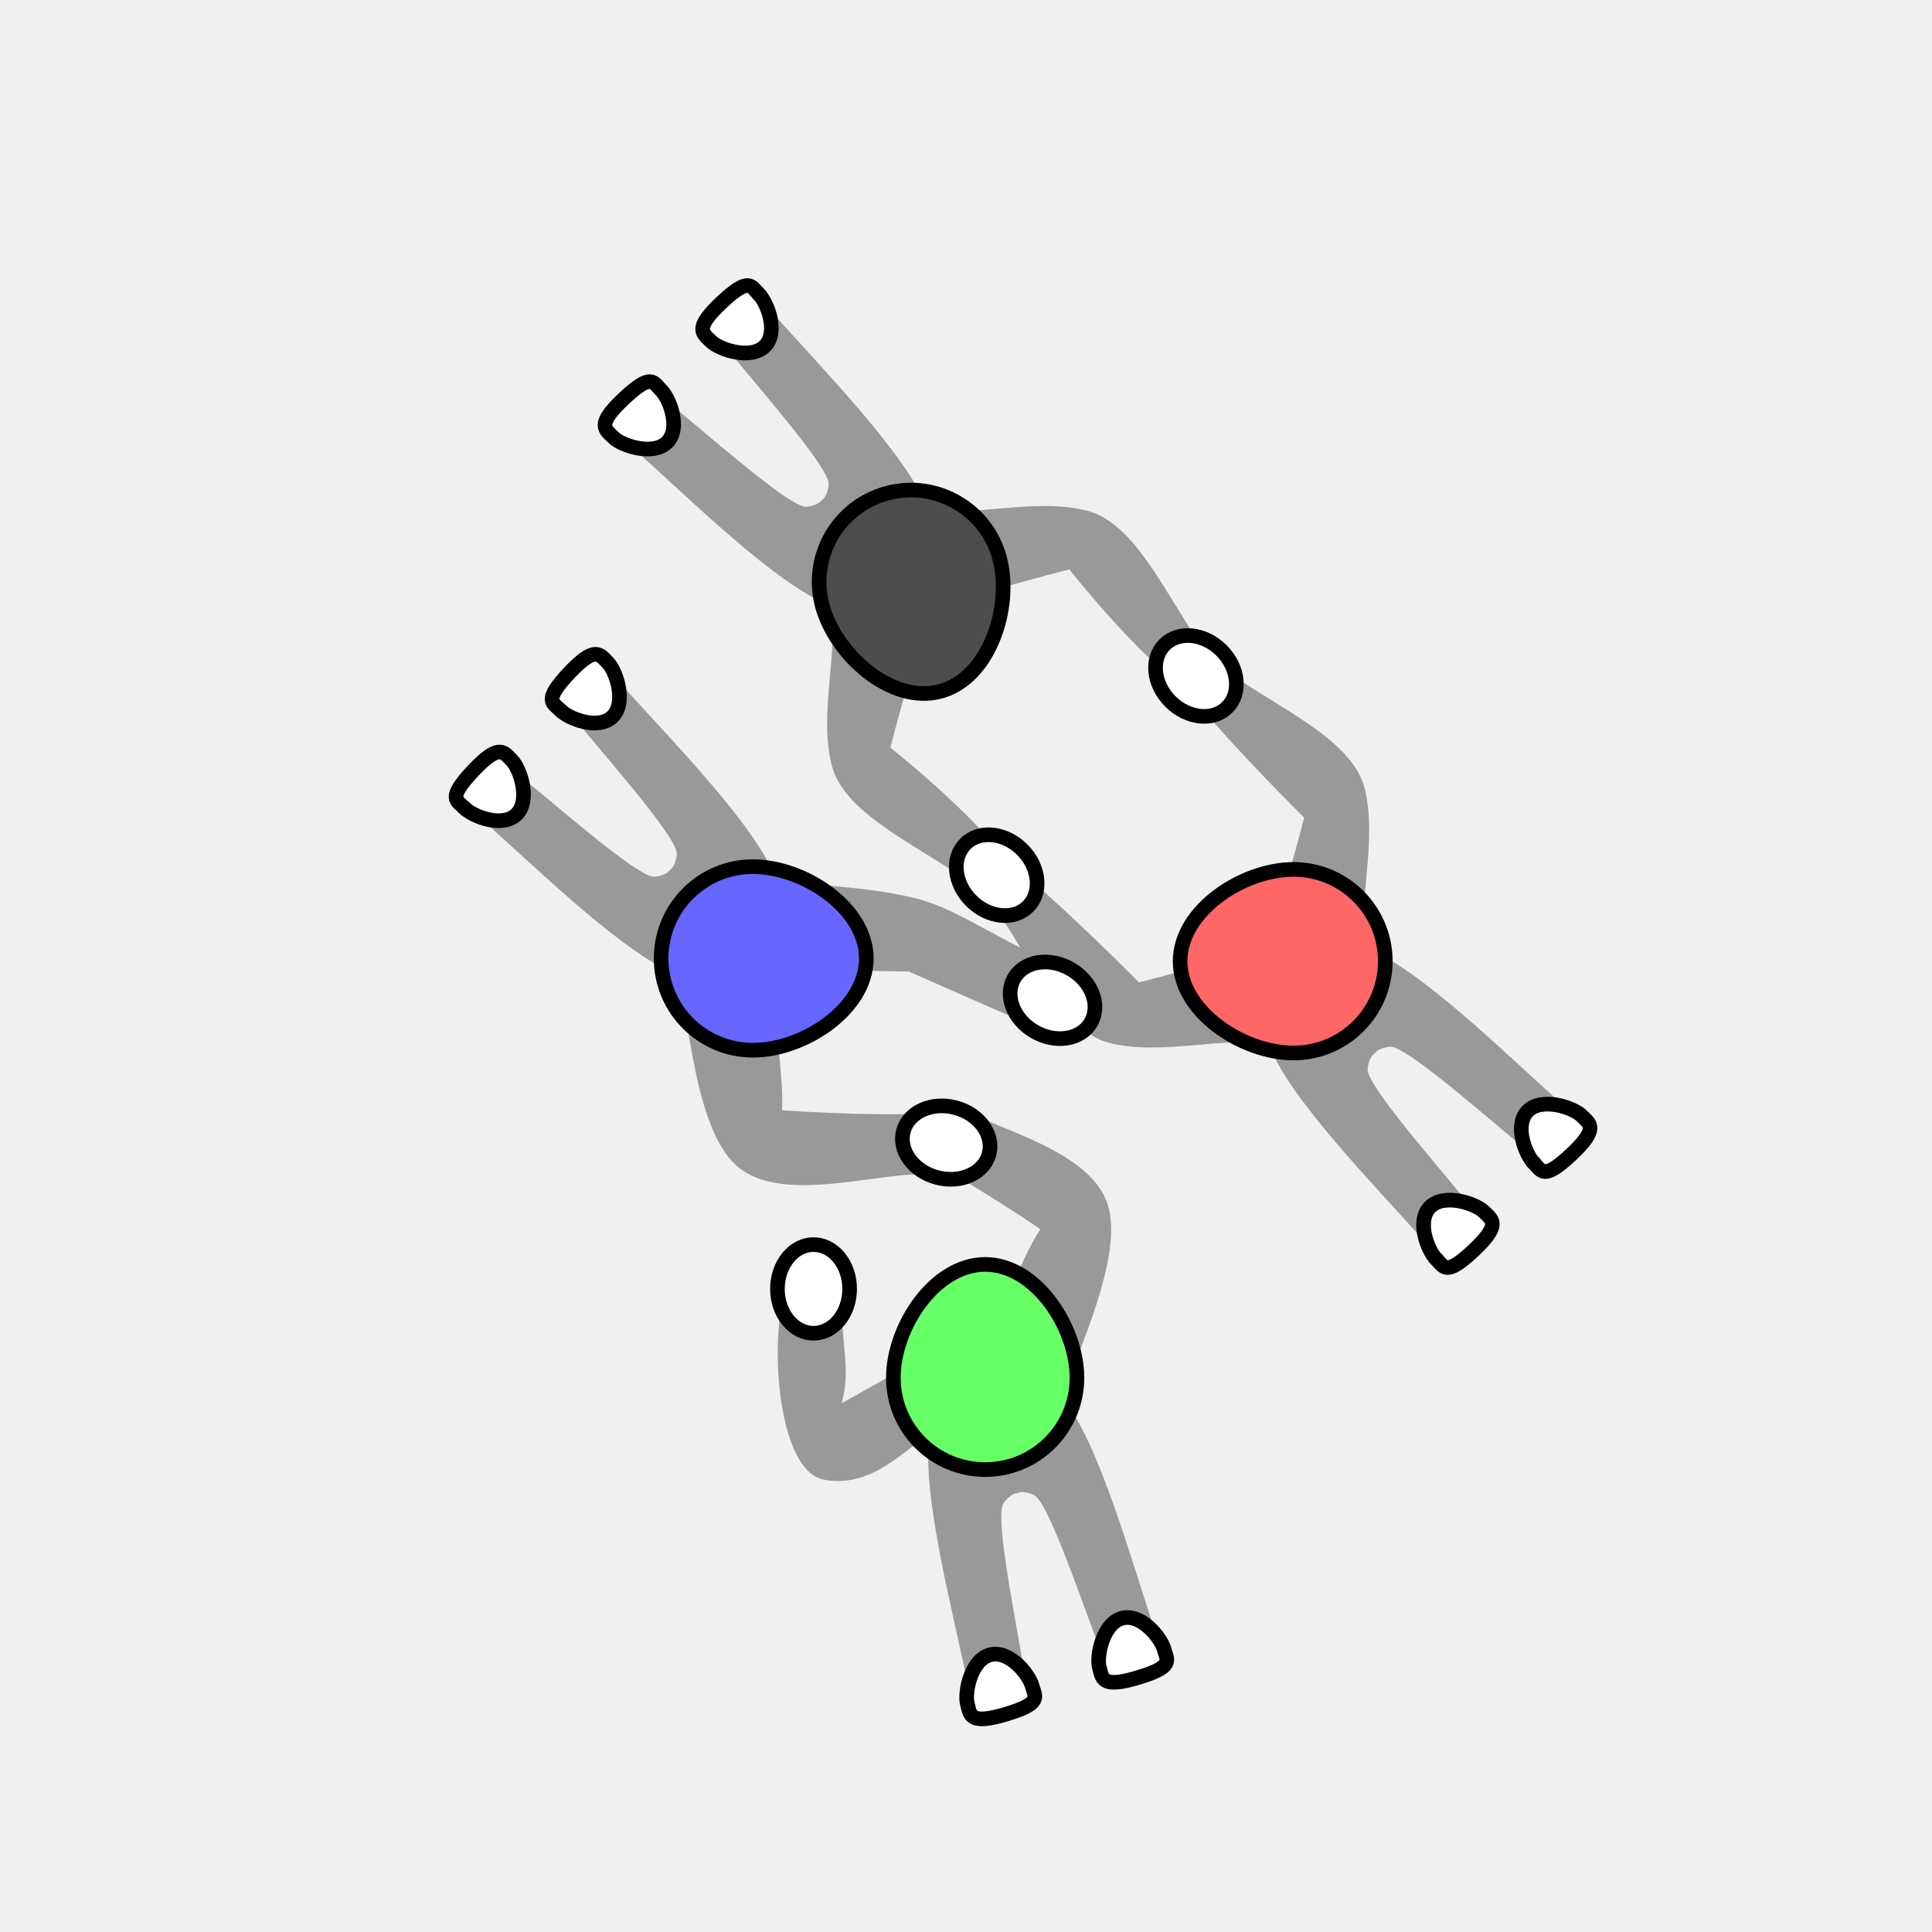
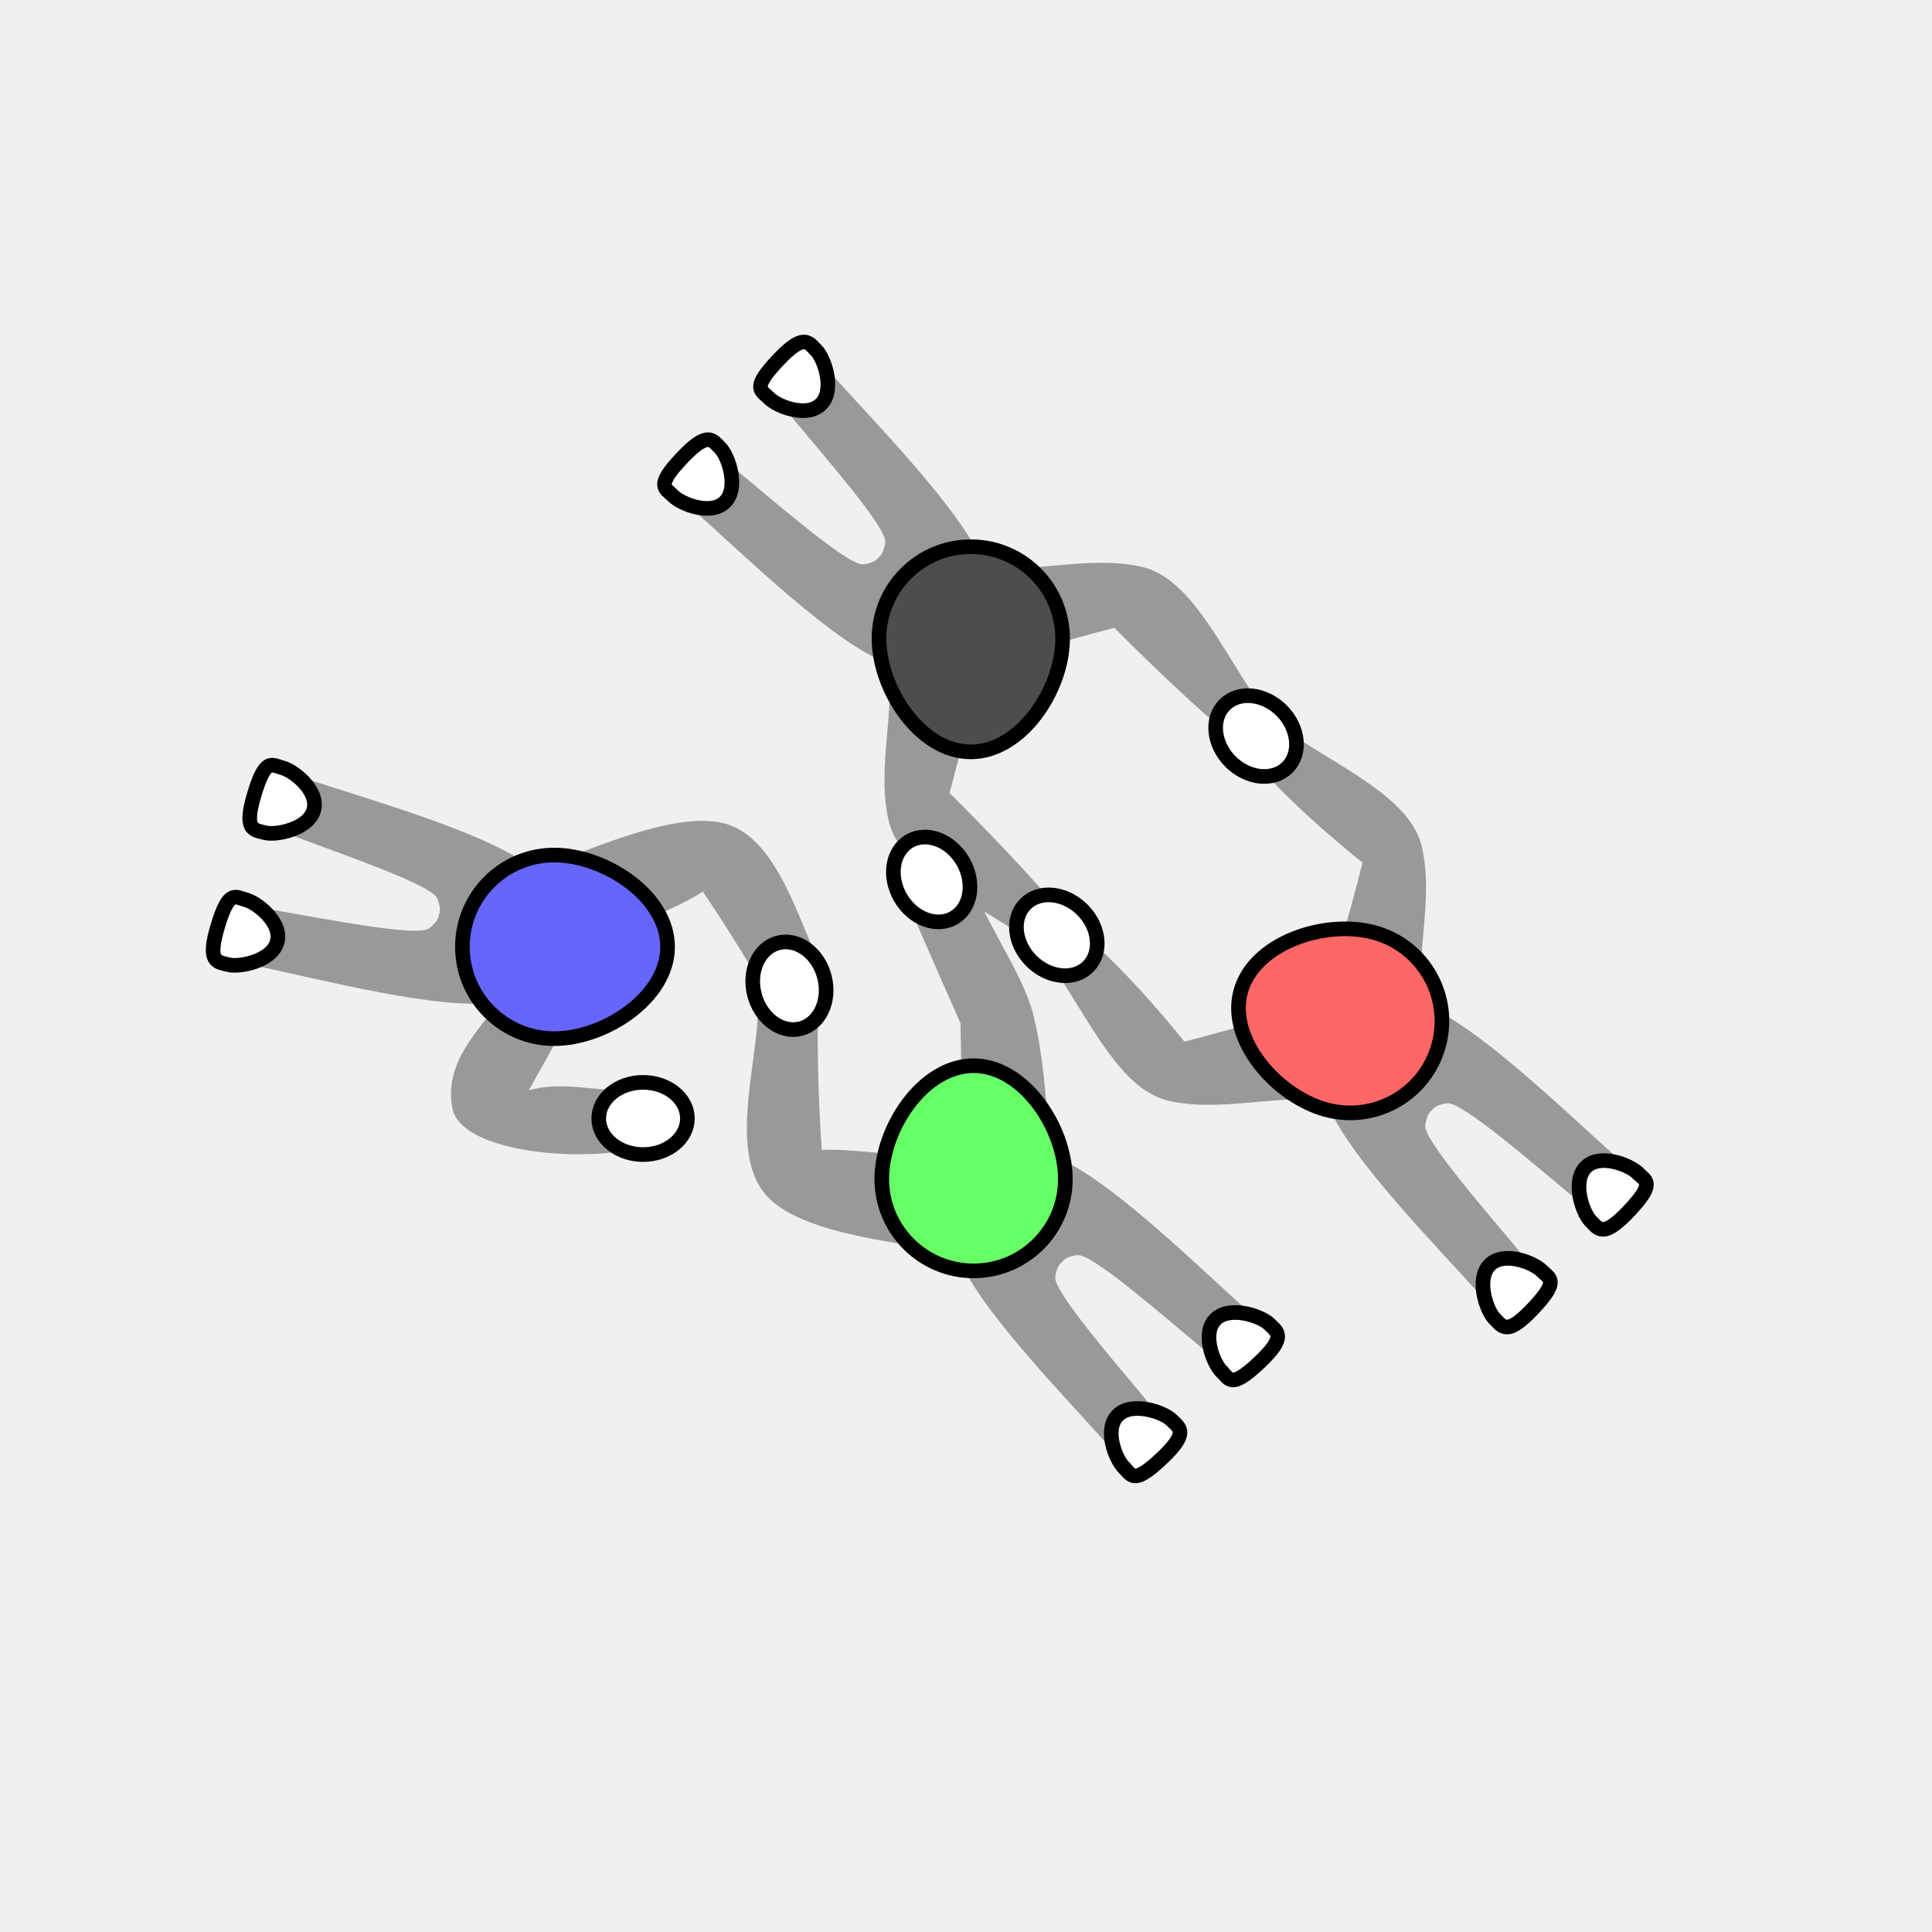
<svg xmlns="http://www.w3.org/2000/svg" width="35mm" height="35mm" viewBox="0 0 35 35" version="1.1" id="svg1" xml:space="preserve">
  <defs id="defs1" />
  <g id="layer1">
-     <path style="fill:#999999;fill-opacity:1;stroke:none;stroke-width:0.265;stroke-dasharray:none;stroke-opacity:1" d="m 16.062,7.559 c -0.262,-0.004 -0.518,0.082 -0.508,0.262 0.072,1.252 0.081,3.577 0.51,4.482 -0.438,0.679 -1.494,1.203 -2.016,2.047 -0.452,0.732 -0.021,1.908 0.217,3.084 0.056,0.276 0.796,0.476 0.822,0.195 0.109,-1.182 -0.076,-2.729 -0.076,-2.729 0.929,-0.552 1.775,-0.99 2.291,-1.248 0.515,0.26 1.358,0.702 2.285,1.258 0,0 -0.189,1.544 -0.084,2.727 0.025,0.28 0.766,0.082 0.822,-0.193 0.242,-1.175 0.678,-2.348 0.229,-3.082 -0.518,-0.846 -1.574,-1.372 -2.01,-2.053 0.432,-0.904 0.45,-3.23 0.527,-4.482 0.022,-0.359 -1.022,-0.346 -1.057,0.012 -0.101,1.03 -0.213,2.744 -0.428,2.906 -0.121,0.092 -0.211,0.116 -0.279,0.105 -0.068,0.01 -0.16,-0.015 -0.281,-0.107 C 16.814,10.579 16.706,8.866 16.609,7.836 16.593,7.657 16.325,7.563 16.062,7.559 Z" id="path4-1" transform="rotate(-45,13.93468,12.87125)" />
-     <path id="path1-5" style="fill:#4d4d4d;fill-opacity:1;stroke:#000000;stroke-width:0.265" d="m 18.108,10.11 c 0.238,0.887 -0.187,2.177 -1.074,2.415 -0.887,0.238 -1.9,-0.667 -2.138,-1.554 -0.238,-0.887 0.289,-1.799 1.176,-2.036 0.887,-0.238 1.799,0.289 2.036,1.176 z" />
-     <path id="path1-7-1-99" style="fill:#ffffff;stroke:#000000;stroke-width:0.265;stroke-dasharray:none" d="M 11.98,7.072 C 12.127,7.219 12.341,7.756 12.086,8.011 11.831,8.266 11.259,8.072 11.113,7.925 10.966,7.779 10.79,7.702 11.299,7.224 11.807,6.745 11.834,6.926 11.98,7.072 Z" />
-     <path id="path1-7-1-9-1" style="fill:#ffffff;stroke:#000000;stroke-width:0.265;stroke-dasharray:none" d="m 13.75,5.333 c 0.147,0.147 0.361,0.683 0.106,0.938 -0.255,0.255 -0.827,0.061 -0.974,-0.086 -0.147,-0.147 -0.323,-0.223 0.186,-0.702 0.509,-0.478 0.535,-0.298 0.682,-0.151 z" />
-     <path style="fill:#999999;fill-opacity:1;stroke:none;stroke-width:0.265;stroke-dasharray:none;stroke-opacity:1" d="m 16.062,7.559 c -0.262,-0.004 -0.518,0.082 -0.508,0.262 0.072,1.252 0.081,3.577 0.51,4.482 -0.438,0.679 -1.494,1.203 -2.016,2.047 -0.452,0.732 -0.021,1.908 0.217,3.084 0.056,0.276 0.796,0.476 0.822,0.195 0.109,-1.182 0.098,-2.857 0.098,-2.857 0.891,-0.53 1.646,-0.911 2.117,-1.135 0.47,0.226 1.222,0.608 2.111,1.141 0,0 -0.015,1.677 0.09,2.859 0.025,0.28 0.766,0.082 0.822,-0.193 0.242,-1.175 0.678,-2.348 0.229,-3.082 -0.518,-0.846 -1.574,-1.372 -2.01,-2.053 0.432,-0.904 0.45,-3.23 0.527,-4.482 0.022,-0.359 -1.022,-0.346 -1.057,0.012 -0.101,1.03 -0.213,2.744 -0.428,2.906 -0.121,0.092 -0.211,0.116 -0.279,0.105 -0.068,0.01 -0.16,-0.015 -0.281,-0.107 C 16.814,10.579 16.706,8.866 16.609,7.836 16.593,7.657 16.325,7.563 16.062,7.559 Z" id="path4-6-4" transform="rotate(135,19.39741,16.54025)" />
-     <ellipse style="fill:#ffffff;fill-opacity:1;stroke:#000000;stroke-width:0.265;stroke-dasharray:none;stroke-opacity:1" id="path1-7-2-9-9-1-9" cx="1.557" cy="23.979" rx="0.654" ry="0.803" transform="rotate(-45)" />
-     <path id="path1-3-1" style="fill:#ff6666;fill-opacity:1;stroke:#000000;stroke-width:0.265" d="m 23.433,19.076 c -0.918,0 -2.054,-0.744 -2.054,-1.663 0,-0.918 1.136,-1.663 2.054,-1.663 0.918,0 1.663,0.744 1.663,1.663 0,0.918 -0.744,1.663 -1.663,1.663 z" />
-     <path id="path1-7-1-1-0" style="fill:#ffffff;stroke:#000000;stroke-width:0.265;stroke-dasharray:none" d="m 27.784,21.064 c -0.147,-0.147 -0.361,-0.683 -0.106,-0.938 0.255,-0.255 0.827,-0.061 0.974,0.086 0.147,0.147 0.323,0.223 -0.186,0.702 -0.509,0.478 -0.535,0.298 -0.682,0.151 z" />
-     <path id="path1-7-1-9-7-7" style="fill:#ffffff;stroke:#000000;stroke-width:0.265;stroke-dasharray:none" d="m 26.014,22.803 c -0.147,-0.147 -0.361,-0.683 -0.106,-0.938 0.255,-0.255 0.827,-0.061 0.974,0.086 0.147,0.147 0.323,0.223 -0.186,0.702 -0.509,0.478 -0.535,0.298 -0.682,0.151 z" />
-     <ellipse style="fill:#ffffff;fill-opacity:1;stroke:#000000;stroke-width:0.265;stroke-dasharray:none;stroke-opacity:1" id="path1-7-2-9-9-5" cx="6.661" cy="23.979" rx="0.654" ry="0.803" transform="rotate(-45)" />
-     <path style="fill:#999999;fill-opacity:1;stroke:none;stroke-width:0.265;stroke-dasharray:none;stroke-opacity:1" d="m 10.693,12.552 c 0.183,-0.188 0.425,-0.308 0.544,-0.174 0.834,0.937 2.472,2.587 2.809,3.53 0.79,0.171 1.551,0.127 2.54,0.365 0.837,0.201 1.728,0.938 2.854,1.291 0.269,0.084 -0.412,1.156 -0.671,1.045 -0.944,-0.405 -2.302,-1.008 -2.302,-1.008 -1.02,-0.021 -1.861,-0.049 -2.352,0.125 -0.173,0.492 0.088,1.642 0.054,2.387 0,0 1.479,0.108 2.546,0.061 0.181,0.216 0.173,1.087 -0.109,1.098 -0.959,0.036 -2.532,0.517 -3.277,-0.167 -0.731,-0.671 -0.858,-2.649 -1.032,-3.439 -0.945,-0.333 -2.603,-1.966 -3.542,-2.797 -0.269,-0.238 0.478,-0.967 0.755,-0.739 0.799,0.657 2.091,1.789 2.357,1.753 0.151,-0.021 0.231,-0.067 0.272,-0.123 0.056,-0.041 0.103,-0.124 0.123,-0.275 0.036,-0.267 -1.1,-1.554 -1.759,-2.351 -0.115,-0.138 0.008,-0.395 0.191,-0.583 z" id="path4-6" />
-     <path id="path1-3" style="fill:#6666ff;fill-opacity:1;stroke:#000000;stroke-width:0.265" d="m 13.64,19.026 c 0.918,0 2.054,-0.744 2.054,-1.663 0,-0.918 -1.136,-1.663 -2.054,-1.663 -0.918,0 -1.663,0.744 -1.663,1.663 -10e-7,0.918 0.744,1.663 1.663,1.663 z" />
-     <path id="path1-7-1-1" style="fill:#ffffff;stroke:#000000;stroke-width:0.265;stroke-dasharray:none" d="m 10.161,12.874 c 0.147,0.147 0.683,0.361 0.938,0.106 0.255,-0.255 0.061,-0.827 -0.086,-0.974 -0.147,-0.147 -0.223,-0.323 -0.702,0.186 -0.478,0.509 -0.298,0.535 -0.151,0.682 z" />
-     <path id="path1-7-1-9-7" style="fill:#ffffff;stroke:#000000;stroke-width:0.265;stroke-dasharray:none" d="m 8.422,14.644 c 0.147,0.147 0.683,0.361 0.938,0.106 0.255,-0.255 0.061,-0.827 -0.086,-0.974 -0.147,-0.147 -0.223,-0.323 -0.702,0.186 -0.478,0.509 -0.298,0.535 -0.151,0.682 z" />
-     <path style="fill:#999999;fill-opacity:1;stroke:none;stroke-width:0.265;stroke-dasharray:none;stroke-opacity:1" d="m 18.075,30.552 c -0.252,0.072 -0.522,0.055 -0.558,-0.121 -0.254,-1.228 -0.848,-3.476 -0.668,-4.462 -0.5,0.331 -1.082,0.998 -1.927,0.836 -0.71,-0.137 -0.946,-1.873 -0.783,-3.047 0.039,-0.279 1.098,-0.476 1.102,-0.195 0.012,0.87 0.168,1.232 0.009,1.856 0.539,-0.29 1.937,-1.154 2.45,-1.059 0.396,-0.34 0.745,-1.466 1.147,-2.094 0,0 -1.227,-0.833 -2.175,-1.326 -0.049,-0.277 0.394,-1.028 0.643,-0.896 0.848,0.448 2.451,0.818 2.754,1.783 0.297,0.947 -0.581,2.724 -0.826,3.494 0.651,0.761 1.271,3.004 1.67,4.193 0.114,0.341 -0.897,0.598 -1.024,0.262 -0.364,-0.969 -0.916,-2.595 -1.165,-2.697 -0.141,-0.057 -0.234,-0.058 -0.297,-0.03 -0.069,0.008 -0.151,0.056 -0.244,0.177 -0.164,0.213 0.175,1.895 0.348,2.915 0.03,0.177 -0.204,0.338 -0.456,0.409 z" id="path4-6-3" />
-     <path id="path1-3-3" style="fill:#66ff66;fill-opacity:1;stroke:#000000;stroke-width:0.265" d="m 19.51,24.96 c 0,-0.918 -0.744,-2.054 -1.663,-2.054 -0.918,-10e-7 -1.663,1.136 -1.663,2.054 10e-7,0.918 0.744,1.663 1.663,1.663 0.918,0 1.663,-0.744 1.663,-1.663 z" />
-     <path id="path1-7-1-1-0-7" style="fill:#ffffff;stroke:#000000;stroke-width:0.265;stroke-dasharray:none" d="m 18.697,30.539 c -0.054,-0.2 -0.411,-0.654 -0.76,-0.561 -0.349,0.093 -0.466,0.686 -0.413,0.886 0.054,0.2 0.032,0.391 0.701,0.19 0.669,-0.201 0.525,-0.315 0.472,-0.515 z" />
-     <path id="path1-7-1-9-7-9" style="fill:#ffffff;stroke:#000000;stroke-width:0.265;stroke-dasharray:none" d="m 21.088,29.876 c -0.054,-0.2 -0.411,-0.654 -0.76,-0.561 -0.349,0.093 -0.466,0.686 -0.413,0.886 0.054,0.2 0.032,0.391 0.701,0.19 0.669,-0.201 0.525,-0.315 0.472,-0.515 z" />
-     <ellipse style="fill:#ffffff;fill-opacity:1;stroke:#000000;stroke-width:0.265;stroke-dasharray:none;stroke-opacity:1" id="path1-7-2-9-9-5-3" cx="-14.738" cy="23.35" rx="0.654" ry="0.803" transform="scale(-1,1)" />
-     <ellipse style="fill:#ffffff;fill-opacity:1;stroke:#000000;stroke-width:0.265;stroke-dasharray:none;stroke-opacity:1" id="path1-7-2-9-9-1" cx="-15.557" cy="-21.915" rx="0.654" ry="0.803" transform="matrix(0.258819,-0.9659258,-0.9659258,-0.258819,0,0)" />
-     <ellipse style="fill:#ffffff;fill-opacity:1;stroke:#000000;stroke-width:0.265;stroke-dasharray:none;stroke-opacity:1" id="path1-7-2-9-9" cx="-6.16" cy="-25.574" rx="0.654" ry="0.803" transform="matrix(0.5,-0.8660254,-0.8660254,-0.5,0,0)" />
+     <path style="fill:#999999;fill-opacity:1;stroke:none;stroke-width:0.265;stroke-dasharray:none;stroke-opacity:1" d="m 16.062,7.559 c -0.262,-0.004 -0.518,0.082 -0.508,0.262 0.072,1.252 0.081,3.577 0.51,4.482 -0.438,0.679 -1.494,1.203 -2.016,2.047 -0.452,0.732 -0.021,1.908 0.217,3.084 0.056,0.276 0.796,0.476 0.822,0.195 0.109,-1.182 -0.076,-2.729 -0.076,-2.729 0.929,-0.552 1.775,-0.99 2.291,-1.248 0.515,0.26 1.358,0.702 2.285,1.258 0,0 -0.189,1.544 -0.084,2.727 0.025,0.28 0.766,0.082 0.822,-0.193 0.242,-1.175 0.678,-2.348 0.229,-3.082 -0.518,-0.846 -1.574,-1.372 -2.01,-2.053 0.432,-0.904 0.45,-3.23 0.527,-4.482 0.022,-0.359 -1.022,-0.346 -1.057,0.012 -0.101,1.03 -0.213,2.744 -0.428,2.906 -0.121,0.092 -0.211,0.116 -0.279,0.105 -0.068,0.01 -0.16,-0.015 -0.281,-0.107 C 16.814,10.579 16.706,8.866 16.609,7.836 16.593,7.657 16.325,7.563 16.062,7.559 Z" id="path4-1" transform="matrix(0.7071068,-0.7071068,-0.7071068,-0.7071068,21.37679,40.01997)" />
+     <path id="path1-5" style="fill:#ff6666;fill-opacity:1;stroke:#000000;stroke-width:0.265" d="m 24.89,16.892 c -0.887,-0.238 -2.177,0.187 -2.415,1.074 -0.238,0.887 0.667,1.9 1.554,2.138 0.887,0.238 1.799,-0.289 2.036,-1.176 0.238,-0.887 -0.289,-1.799 -1.176,-2.036 z" />
+     <path id="path1-7-1-99" style="fill:#ffffff;stroke:#000000;stroke-width:0.265;stroke-dasharray:none" d="M 27.928,23.02 C 27.781,22.873 27.244,22.659 26.989,22.914 c -0.255,0.255 -0.061,0.827 0.086,0.974 0.147,0.147 0.223,0.323 0.702,-0.186 0.478,-0.509 0.298,-0.535 0.151,-0.682 z" />
+     <path id="path1-7-1-9-1" style="fill:#ffffff;stroke:#000000;stroke-width:0.265;stroke-dasharray:none" d="m 29.667,21.25 c -0.147,-0.147 -0.683,-0.361 -0.938,-0.106 -0.255,0.255 -0.061,0.827 0.086,0.974 0.147,0.147 0.223,0.323 0.702,-0.186 0.478,-0.509 0.298,-0.535 0.151,-0.682 z" />
+     <path style="fill:#999999;fill-opacity:1;stroke:none;stroke-width:0.265;stroke-dasharray:none;stroke-opacity:1" d="m 16.062,7.559 c -0.262,-0.004 -0.518,0.082 -0.508,0.262 0.072,1.252 0.081,3.577 0.51,4.482 -0.438,0.679 -1.494,1.203 -2.016,2.047 -0.452,0.732 -0.021,1.908 0.217,3.084 0.056,0.276 0.796,0.476 0.822,0.195 0.109,-1.182 0.098,-2.857 0.098,-2.857 0.891,-0.53 1.646,-0.911 2.117,-1.135 0.47,0.226 1.222,0.608 2.111,1.141 0,0 -0.015,1.677 0.09,2.859 0.025,0.28 0.766,0.082 0.822,-0.193 0.242,-1.175 0.678,-2.348 0.229,-3.082 -0.518,-0.846 -1.574,-1.372 -2.01,-2.053 0.432,-0.904 0.45,-3.23 0.527,-4.482 0.022,-0.359 -1.022,-0.346 -1.057,0.012 -0.101,1.03 -0.213,2.744 -0.428,2.906 -0.121,0.092 -0.211,0.116 -0.279,0.105 -0.068,0.01 -0.16,-0.015 -0.281,-0.107 C 16.814,10.579 16.706,8.866 16.609,7.836 16.593,7.657 16.325,7.563 16.062,7.559 Z" id="path4-6-4" transform="matrix(-0.7071068,0.7071068,0.7071068,0.7071068,20.48006,-9.809173)" />
+     <ellipse style="fill:#ffffff;fill-opacity:1;stroke:#000000;stroke-width:0.265;stroke-dasharray:none;stroke-opacity:1" id="path1-7-2-9-9-1-9" cx="1.557" cy="-25.519" rx="0.654" ry="0.803" transform="matrix(0.7071068,-0.7071068,-0.7071068,-0.7071068,0,0)" />
+     <path id="path1-3-1" style="fill:#4d4d4d;fill-opacity:1;stroke:#000000;stroke-width:0.265" d="m 15.924,11.567 c 0,0.918 0.744,2.054 1.663,2.054 0.918,0 1.663,-1.136 1.663,-2.054 0,-0.918 -0.744,-1.663 -1.663,-1.663 -0.918,0 -1.663,0.744 -1.663,1.663 z" />
+     <path id="path1-7-1-1-0" style="fill:#ffffff;stroke:#000000;stroke-width:0.265;stroke-dasharray:none" d="M 13.936,7.216 C 14.082,7.362 14.619,7.577 14.874,7.321 15.129,7.066 14.935,6.494 14.788,6.348 14.642,6.201 14.565,6.025 14.087,6.534 13.608,7.043 13.789,7.069 13.936,7.216 Z" />
+     <path id="path1-7-1-9-7-7" style="fill:#ffffff;stroke:#000000;stroke-width:0.265;stroke-dasharray:none" d="m 12.197,8.986 c 0.147,0.147 0.683,0.361 0.938,0.106 0.255,-0.255 0.061,-0.827 -0.086,-0.974 C 12.903,7.971 12.826,7.795 12.348,8.304 11.869,8.812 12.05,8.839 12.197,8.986 Z" />
+     <ellipse style="fill:#ffffff;fill-opacity:1;stroke:#000000;stroke-width:0.265;stroke-dasharray:none;stroke-opacity:1" id="path1-7-2-9-9-5" cx="6.661" cy="-25.519" rx="0.654" ry="0.803" transform="matrix(0.7071068,-0.7071068,-0.7071068,-0.7071068,0,0)" />
+     <path style="fill:#999999;fill-opacity:1;stroke:none;stroke-width:0.265;stroke-dasharray:none;stroke-opacity:1" d="m 22.448,24.307 c 0.188,-0.183 0.308,-0.425 0.174,-0.544 -0.937,-0.834 -2.587,-2.472 -3.53,-2.809 -0.171,-0.79 -0.127,-1.551 -0.365,-2.54 -0.201,-0.837 -0.938,-1.728 -1.291,-2.854 -0.084,-0.269 -1.156,0.412 -1.045,0.671 0.405,0.944 1.008,2.302 1.008,2.302 0.021,1.02 0.049,1.861 -0.125,2.352 -0.492,0.173 -1.642,-0.088 -2.387,-0.054 0,0 -0.108,-1.479 -0.061,-2.546 -0.216,-0.181 -1.087,-0.173 -1.098,0.109 -0.036,0.959 -0.517,2.532 0.167,3.277 0.671,0.731 2.649,0.858 3.439,1.032 0.333,0.945 1.966,2.603 2.797,3.542 0.238,0.269 0.967,-0.478 0.739,-0.755 -0.657,-0.799 -1.789,-2.091 -1.753,-2.357 0.021,-0.151 0.067,-0.231 0.123,-0.272 0.041,-0.056 0.124,-0.103 0.275,-0.123 0.267,-0.036 1.554,1.1 2.351,1.759 0.138,0.115 0.395,-0.008 0.583,-0.191 z" id="path4-6" />
+     <path id="path1-3" style="fill:#66ff66;fill-opacity:1;stroke:#000000;stroke-width:0.265" d="m 15.974,21.36 c 0,-0.918 0.744,-2.054 1.663,-2.054 0.918,0 1.663,1.136 1.663,2.054 0,0.918 -0.744,1.663 -1.663,1.663 -0.918,1e-6 -1.663,-0.744 -1.663,-1.663 z" />
+     <path id="path1-7-1-1" style="fill:#ffffff;stroke:#000000;stroke-width:0.265;stroke-dasharray:none" d="m 22.126,24.839 c -0.147,-0.147 -0.361,-0.683 -0.106,-0.938 0.255,-0.255 0.827,-0.061 0.974,0.086 0.147,0.147 0.323,0.223 -0.186,0.702 -0.509,0.478 -0.535,0.298 -0.682,0.151 z" />
+     <path id="path1-7-1-9-7" style="fill:#ffffff;stroke:#000000;stroke-width:0.265;stroke-dasharray:none" d="m 20.356,26.578 c -0.147,-0.147 -0.361,-0.683 -0.106,-0.938 0.255,-0.255 0.827,-0.061 0.974,0.086 0.147,0.147 0.323,0.223 -0.186,0.702 -0.509,0.478 -0.535,0.298 -0.682,0.151 z" />
+     <path style="fill:#999999;fill-opacity:1;stroke:none;stroke-width:0.265;stroke-dasharray:none;stroke-opacity:1" d="m 4.448,16.925 c -0.072,0.252 -0.055,0.522 0.121,0.558 1.228,0.254 3.476,0.848 4.462,0.668 -0.331,0.5 -0.998,1.082 -0.836,1.927 0.137,0.71 1.873,0.946 3.047,0.783 0.279,-0.039 0.476,-1.098 0.195,-1.102 -0.87,-0.012 -1.232,-0.168 -1.856,-0.009 0.29,-0.539 1.154,-1.937 1.059,-2.45 0.34,-0.396 1.466,-0.745 2.094,-1.147 0,0 0.833,1.227 1.326,2.175 0.277,0.049 1.028,-0.394 0.896,-0.643 -0.448,-0.848 -0.818,-2.451 -1.783,-2.754 -0.947,-0.297 -2.724,0.581 -3.494,0.826 -0.761,-0.651 -3.004,-1.271 -4.193,-1.67 -0.341,-0.114 -0.598,0.897 -0.262,1.024 0.969,0.364 2.595,0.916 2.697,1.165 0.057,0.141 0.058,0.234 0.03,0.297 -0.008,0.069 -0.056,0.151 -0.177,0.244 -0.213,0.164 -1.895,-0.175 -2.915,-0.348 -0.177,-0.03 -0.338,0.204 -0.409,0.456 z" id="path4-6-3" />
+     <path id="path1-3-3" style="fill:#6666ff;fill-opacity:1;stroke:#000000;stroke-width:0.265" d="m 10.04,15.49 c 0.918,0 2.054,0.744 2.054,1.663 1e-6,0.918 -1.136,1.663 -2.054,1.663 -0.918,-10e-7 -1.663,-0.744 -1.663,-1.663 0,-0.918 0.744,-1.663 1.663,-1.663 z" />
+     <path id="path1-7-1-1-0-7" style="fill:#ffffff;stroke:#000000;stroke-width:0.265;stroke-dasharray:none" d="m 4.461,16.303 c 0.2,0.054 0.654,0.411 0.561,0.76 -0.093,0.349 -0.686,0.466 -0.886,0.413 -0.2,-0.054 -0.391,-0.032 -0.19,-0.701 0.201,-0.669 0.315,-0.525 0.515,-0.472 z" />
+     <path id="path1-7-1-9-7-9" style="fill:#ffffff;stroke:#000000;stroke-width:0.265;stroke-dasharray:none" d="m 5.124,13.912 c 0.2,0.054 0.654,0.411 0.561,0.76 -0.093,0.349 -0.686,0.466 -0.886,0.413 -0.2,-0.054 -0.391,-0.032 -0.19,-0.701 0.201,-0.669 0.315,-0.525 0.515,-0.472 z" />
+     <ellipse style="fill:#ffffff;fill-opacity:1;stroke:#000000;stroke-width:0.265;stroke-dasharray:none;stroke-opacity:1" id="path1-7-2-9-9-5-3" cx="20.262" cy="-11.65" rx="0.654" ry="0.803" transform="rotate(90)" />
+     <ellipse style="fill:#ffffff;fill-opacity:1;stroke:#000000;stroke-width:0.265;stroke-dasharray:none;stroke-opacity:1" id="path1-7-2-9-9-1" cx="9.192" cy="20.951" rx="0.654" ry="0.803" transform="rotate(-15)" />
+     <ellipse style="fill:#ffffff;fill-opacity:1;stroke:#000000;stroke-width:0.265;stroke-dasharray:none;stroke-opacity:1" id="path1-7-2-9-9" cx="6.651" cy="22.237" rx="0.654" ry="0.803" transform="rotate(-30)" />
  </g>
</svg>
